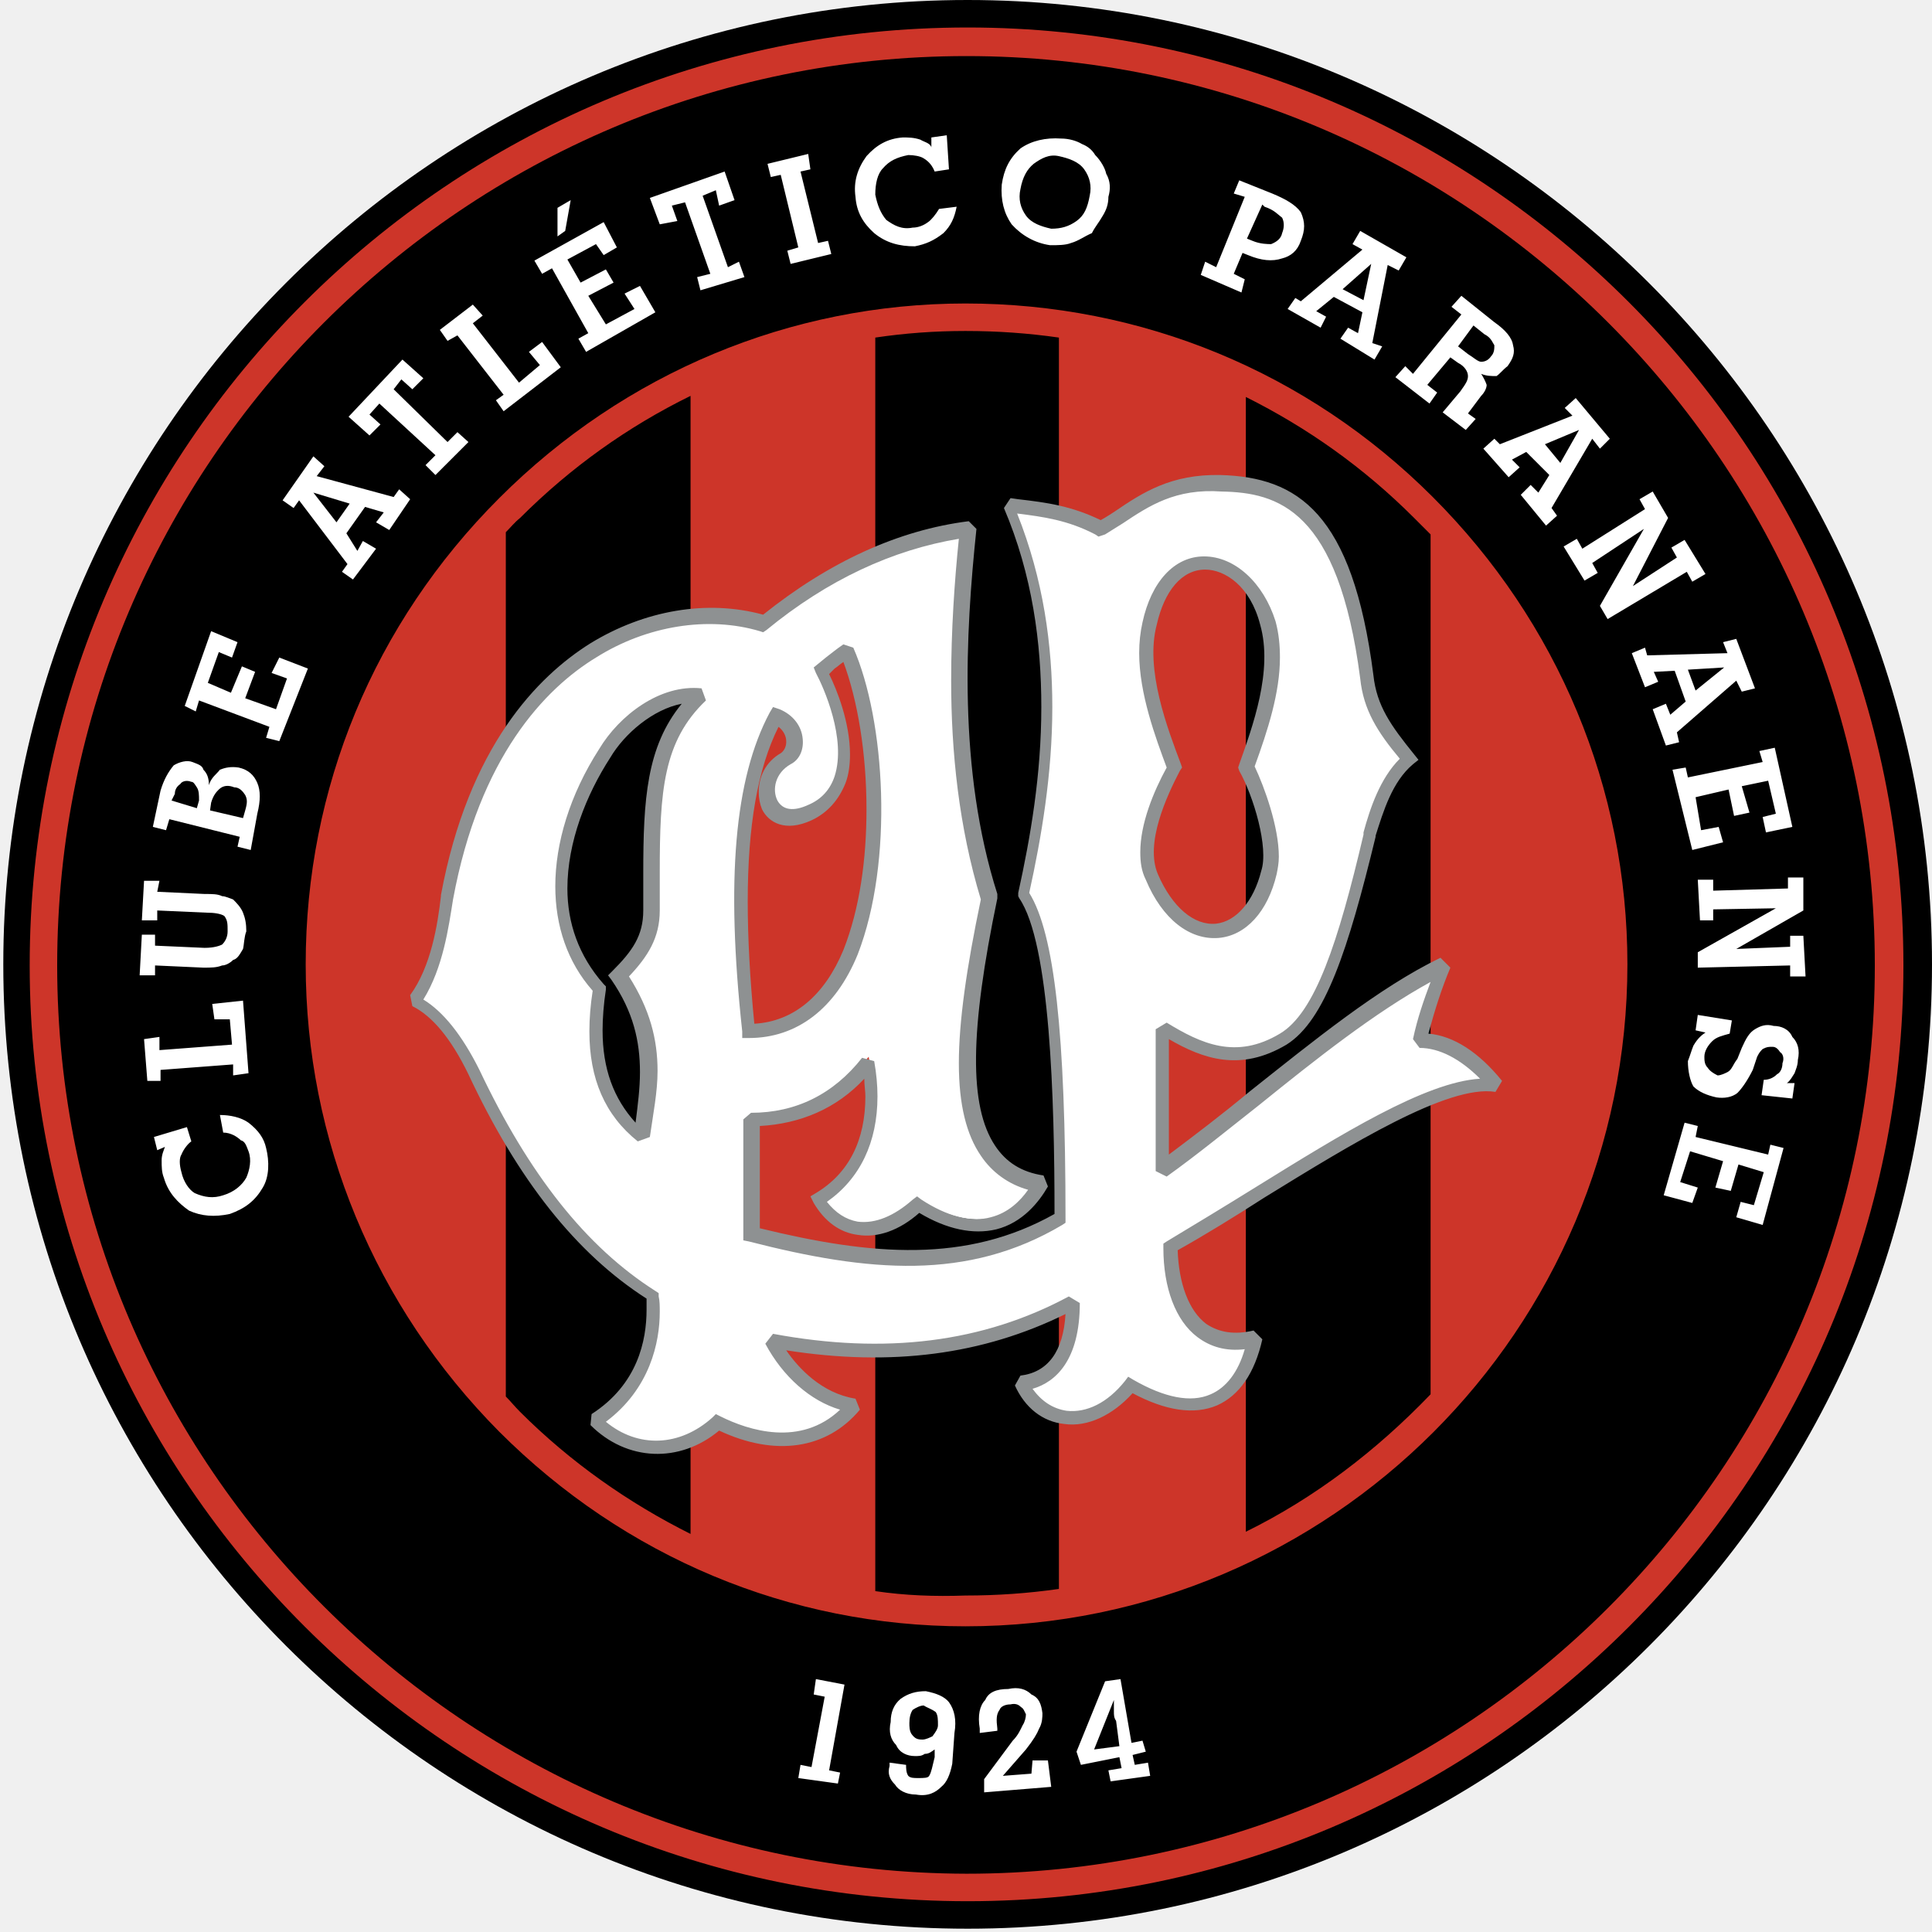
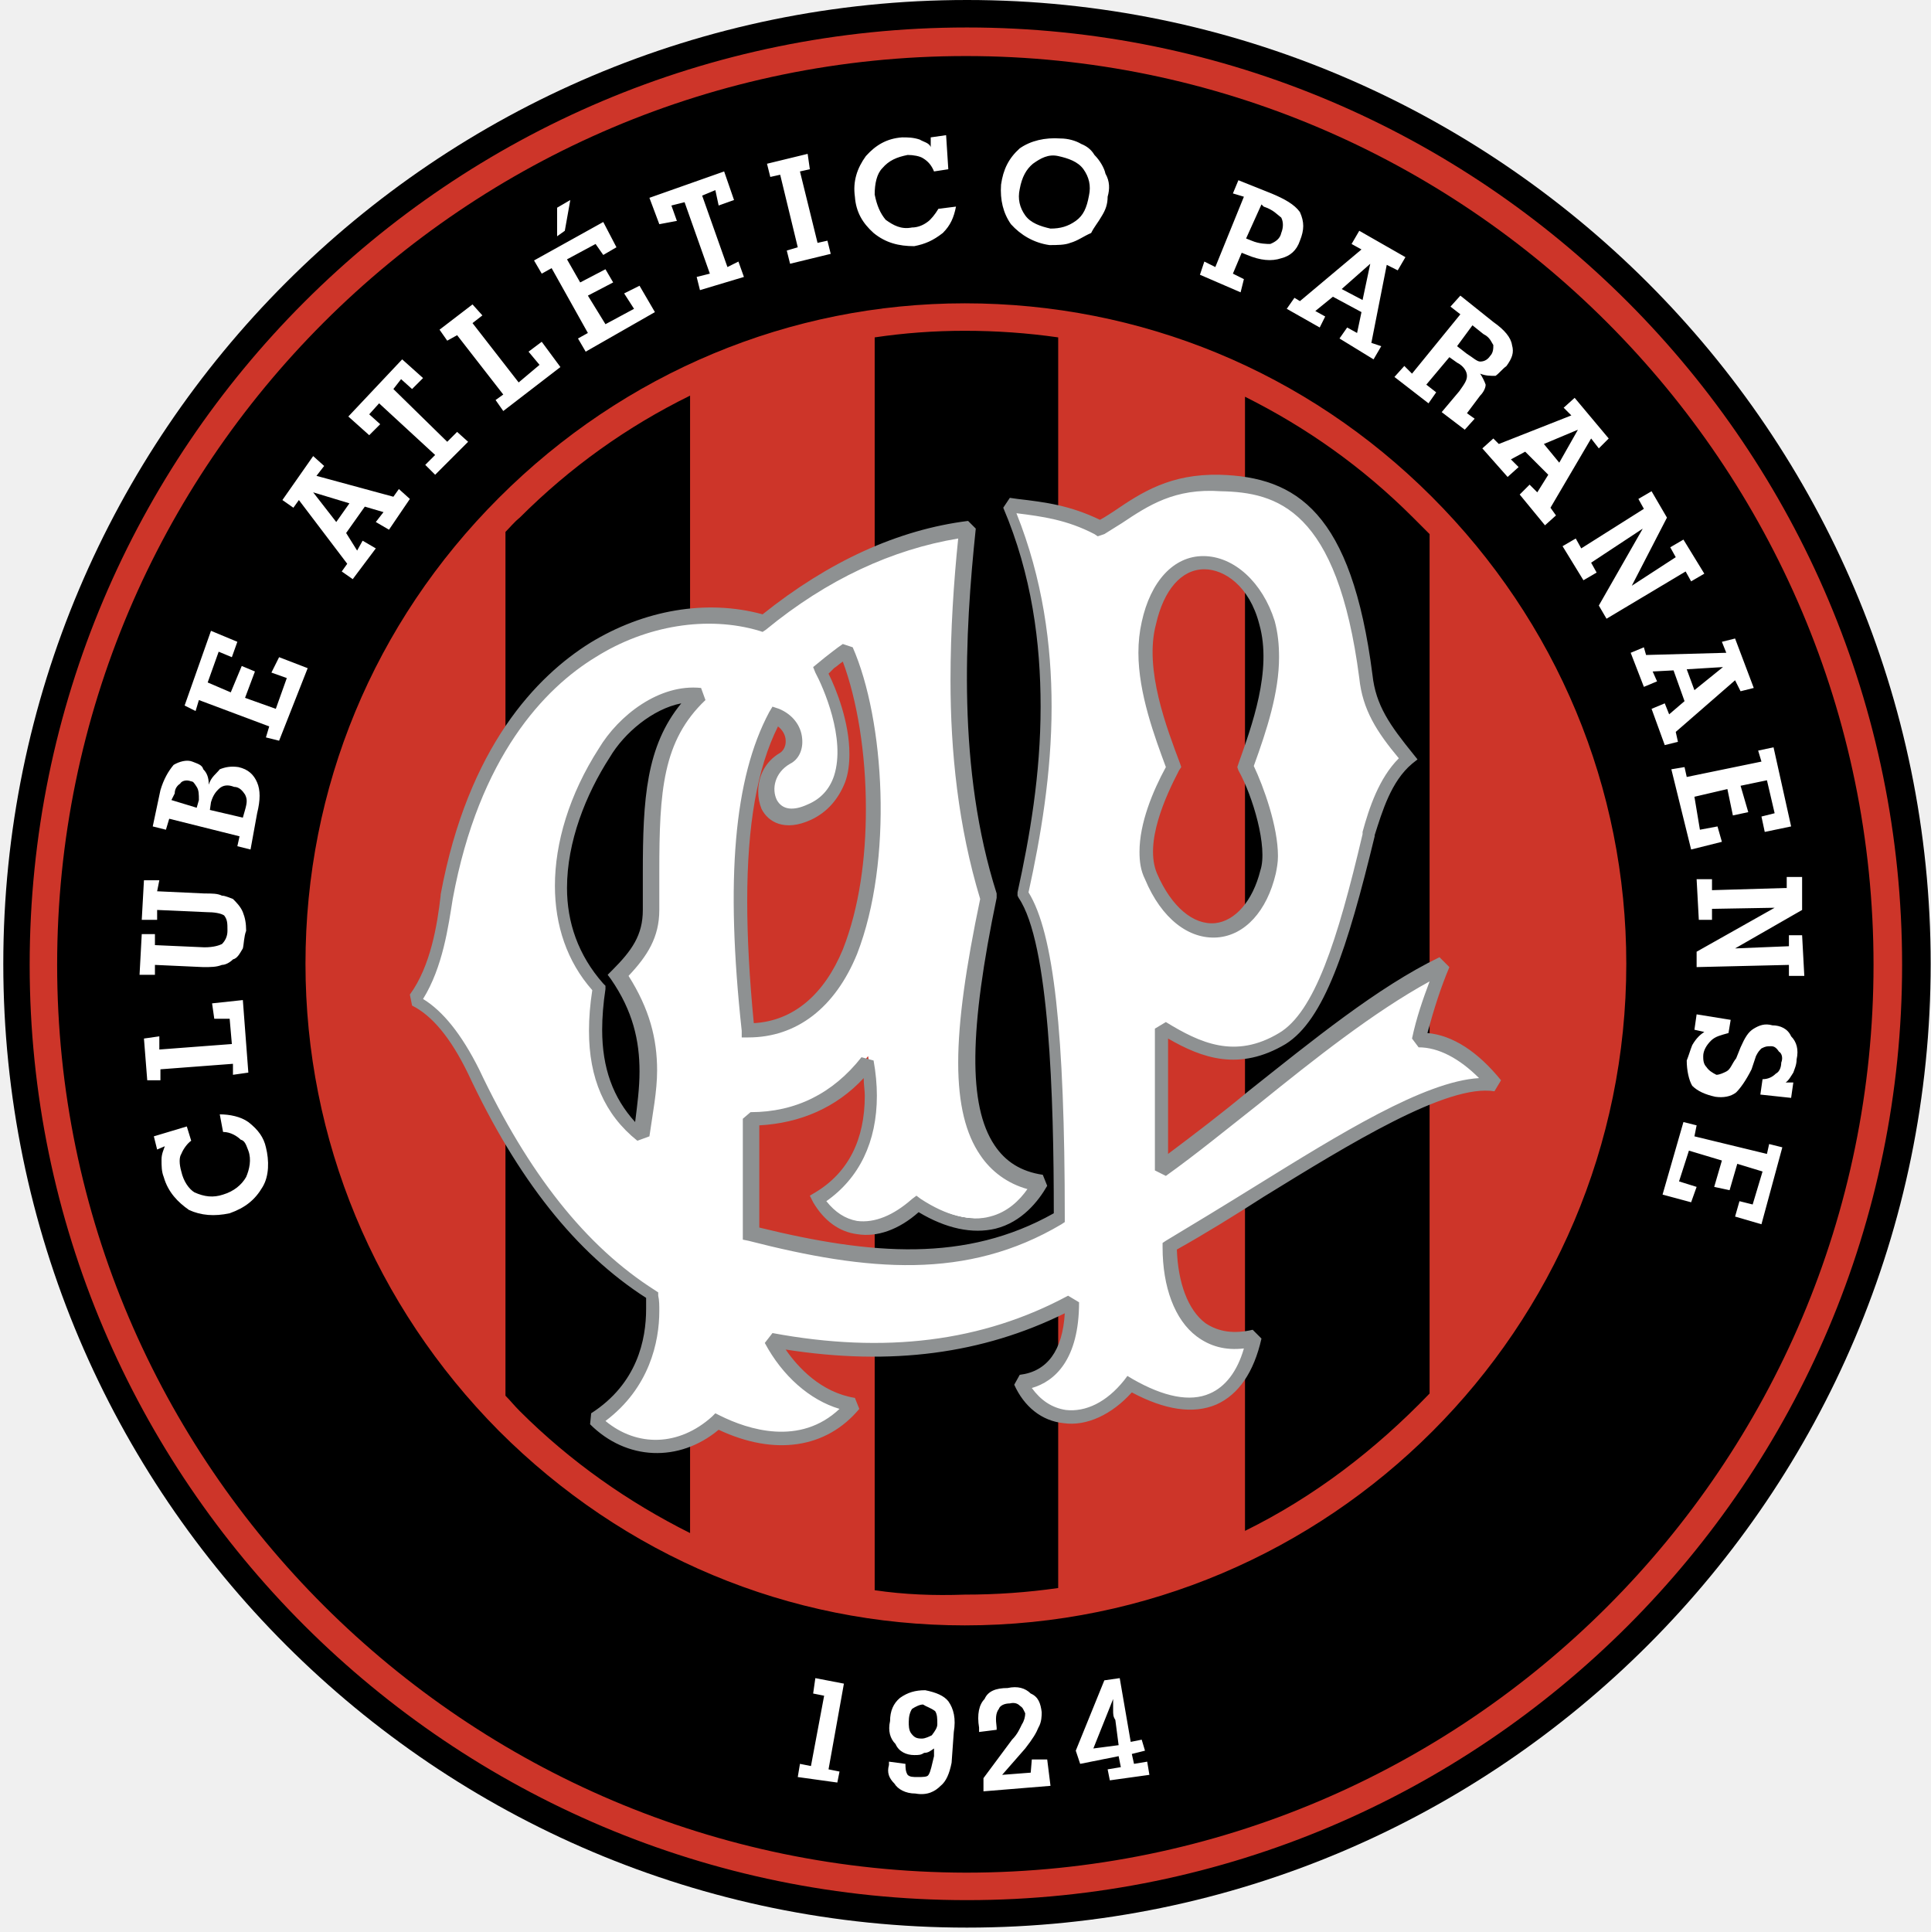
- <svg xmlns="http://www.w3.org/2000/svg" viewBox="-200.5 308.7 175.7 175.7">
-   <path d="M-200.5 484.5zm88-175.8c-48.4 0-87.7 39.4-87.7 87.7 0 48.4 39.4 87.7 87.7 87.7 48.4 0 87.7-39.4 87.7-87.7 0-48.3-39.4-87.7-87.7-87.7z" />
-   <path d="M-197.8 396.5c0 46.9 38.3 85.1 85.3 85.1 46.9 0 85.1-38.2 85.1-85.1 0-47.1-38.2-85.3-85.1-85.3-47.1 0-85.3 38.2-85.3 85.3zm2.5 0c0-45.6 37.1-82.7 82.7-82.7 45.5 0 82.6 37.1 82.6 82.7 0 45.5-37 82.6-82.6 82.6-45.5-.1-82.7-37.1-82.7-82.6z" fill="#CD3529" />
-   <path d="M-183.1 412.5c-.3.2-.7.7-.9 1.2-.2.3-.2.9 0 1.6.2.9.7 1.6 1.2 1.9.9.4 1.7.5 2.6.2 1-.3 1.7-.9 2.1-1.6.3-.7.5-1.6.2-2.4-.2-.5-.3-.9-.7-1-.3-.3-.9-.7-1.6-.7l-.3-1.6c.9 0 1.9.2 2.6.7.9.7 1.4 1.4 1.6 2.3.3 1.2.3 2.6-.3 3.6-.7 1.2-1.6 1.9-3 2.4-1.4.3-2.6.2-3.7-.3-1-.7-1.9-1.6-2.3-3-.2-.5-.2-1-.2-1.6 0-.5.2-.9.3-1.2l-.7.3-.3-1.2 3-.9.4 1.3zm5.2-6.2l-1.4.2v-1l-6.6.5v1h-1.2l-.3-3.8 1.4-.2v1.2l6.6-.5-.2-2.3h-1.4l-.2-1.4 2.8-.3.5 6.6zm-4-11.4c.9 0 1.4-.2 1.6-.3.3-.3.5-.7.5-1.2 0-.7 0-1-.3-1.4-.3-.2-.9-.3-1.6-.3l-4.5-.2v.9h-1.4l.2-3.6h1.4l-.2 1 4.3.2c.7 0 1.2 0 1.6.2.3 0 .7.2 1 .3.3.3.7.7.9 1.2.2.5.3 1 .3 1.7-.2.5-.2 1.2-.3 1.6-.3.5-.5.9-.9 1-.3.3-.7.5-1 .5-.5.2-1 .2-1.7.2l-4.4-.2v.9h-1.4l.2-3.7h1.2v1l4.5.2zm.5-12.5l3 .7.2-.7c.2-.7.2-1 0-1.4-.2-.3-.5-.7-1-.7-.5-.2-1-.2-1.4.2-.2.2-.5.5-.7 1.2l-.1.7zm-3.5-.9l2.3.7.2-.7c0-.5 0-.9-.2-1.2-.2-.3-.3-.5-.5-.5-.5-.2-.9 0-1 .2-.3.2-.5.5-.5.9l-.3.6zm7.2 4.5l-1.2-.3.2-.9-6.4-1.6-.3 1-1.2-.3.7-3.3c.3-1 .7-1.7 1.2-2.3.5-.3 1.2-.5 1.7-.3s.9.3 1 .7c.3.3.5.7.5 1.4.2-.7.7-1 1-1.4.5-.2 1-.3 1.7-.2.9.2 1.4.7 1.7 1.4.3.7.3 1.6 0 2.8l-.6 3.3zm2.6-9.9l-1.2-.3.3-1-6.4-2.4-.3 1-1-.5 2.4-6.8 2.4 1-.5 1.4-1.2-.5-1 2.8 2.1.9 1-2.4 1.2.5-.9 2.4 2.8 1 1-2.8-1.4-.5.7-1.4 2.6 1-2.6 6.6zm5.2-19.9l1.2-1.7-3.3-1 2.1 2.7zm1.9 2.6l.5-.9 1.2.7-2.1 2.8-1-.7.5-.7-4.4-5.8-.5.7-1-.7 2.8-4 1 .9-.7.9 7 1.9.5-.7 1 .9-1.9 2.8-1.2-.7.7-.9-1.7-.5-1.7 2.4 1 1.6zm8.2-9.9l.9-.9 1 .9-3 3-.9-.9.9-.9-5.1-4.7-.9 1 1 .9-1 1-1.9-1.7 4.9-5.2 1.9 1.7-1 1-1-.9-.7.9 4.9 4.8zm5.1-2.8l-.7-1 .7-.5-4.2-5.4-.9.5-.7-1 3-2.3.9 1-.9.7 4.2 5.4 1.9-1.6-1-1.2 1.2-.9 1.7 2.3-5.2 4zm7.5-5.4l-.7-1.2.9-.5-3.3-5.9-.9.5-.7-1.2 6.3-3.5 1.2 2.3-1.2.7-.7-1-2.6 1.4 1.2 2.1 2.3-1.2.7 1.2-2.3 1.2 1.6 2.6 2.6-1.4-.9-1.4 1.4-.7 1.4 2.4-6.3 3.6zm-2.6-10.5v-2.6l1.2-.7-.5 2.8-.7.5zm15.5 2.8l1-.5.5 1.4-4 1.2-.3-1.2 1.2-.3-2.3-6.5-1.2.3.5 1.4-1.6.3-.9-2.4 6.8-2.4.9 2.6-1.4.5-.3-1.4-1.2.5 2.3 6.5zm8.2-2.2l.9-.2.3 1.2-3.7.9-.3-1.2 1-.3-1.6-6.6-.9.2-.3-1.2 3.7-.9.2 1.4-.9.2 1.6 6.5zm10.6-6.5c-.2-.5-.5-.9-1-1.2-.3-.2-.9-.3-1.4-.3-1 .2-1.7.5-2.3 1.2-.5.5-.7 1.4-.7 2.4.2 1 .5 1.7 1 2.3.7.5 1.4.9 2.4.7.5 0 1-.2 1.4-.5.3-.2.7-.7 1-1.2l1.6-.2c-.2 1-.5 1.7-1.2 2.4-.9.7-1.6 1-2.6 1.2-1.4 0-2.6-.3-3.7-1.2-1-.9-1.6-1.9-1.7-3.3-.2-1.4.2-2.6 1-3.7.9-1 1.9-1.6 3.3-1.7.5 0 1 0 1.6.2.3.2.9.3 1 .7v-.9l1.4-.2.2 3.1-1.3.2zm6.1 1.2c.2-1.4.7-2.4 1.7-3.3 1-.7 2.3-1 3.7-.9.7 0 1.4.2 1.9.5.5.2.9.5 1.2 1 .5.5.9 1.2 1 1.7.4.7.4 1.4.2 2.1 0 .7-.2 1.2-.5 1.7-.4.7-.7 1-1 1.6-.7.3-1.2.7-1.9.9-.5.2-1.2.2-1.9.2-1.4-.2-2.6-.9-3.5-1.9-.7-1-1-2.2-.9-3.6zm1.7.4c-.2.9 0 1.7.5 2.4s1.4 1 2.3 1.2c.9 0 1.6-.2 2.3-.7.7-.5 1-1.2 1.2-2.3.2-.9 0-1.7-.5-2.4s-1.4-1-2.3-1.2c-.9-.2-1.6.2-2.3.7-.6.5-1 1.2-1.2 2.3zm22 1.4l-1.4 3.1.5.2c.7.3 1.4.3 1.7.3.5-.2.9-.5 1-1 .2-.5.2-1 0-1.4-.4-.3-.7-.7-1.6-1l-.2-.2zm-2.6 6.3l1 .5-.3 1.2-3.7-1.6.4-1.2 1 .5 2.6-6.4-1-.3.5-1.2 3 1.2c1.2.5 2.1 1 2.6 1.7.4.9.4 1.6 0 2.6-.3.9-.9 1.4-1.7 1.6-.9.3-1.9.2-3.1-.3l-.5-.2-.8 1.9zm9.9 1.4l1.9 1 .7-3.3-2.6 2.3zm-2.4 2l.9.5-.5 1-3-1.7.7-1 .5.3 5.6-4.7-.9-.5.7-1.2 4.2 2.4-.7 1.2-1-.5-1.4 7.1.9.3-.7 1.2-3.1-1.9.7-1 .9.5.4-1.9-2.6-1.4-1.6 1.3zm14.3 1.3l-1.4 1.9.9.7c.5.3.9.7 1.2.7.4 0 .7-.2.9-.5.3-.3.3-.7.3-1-.2-.3-.3-.7-.9-1l-1-.8zm-4.2 5.4l.9.7-.7 1-3.1-2.4.9-1 .7.7 4.4-5.4-.9-.7.9-1 3 2.4c1 .7 1.6 1.4 1.7 2.1.2.7 0 1.2-.5 1.9-.4.3-.7.7-1 .9-.5 0-.9 0-1.4-.2.2.3.4.7.5 1 0 .3-.2.7-.5 1l-1.2 1.6.7.5-.9 1-2.1-1.6 1.6-1.9c.5-.7.7-1 .7-1.4s-.3-.9-.9-1.2l-.7-.5-2.1 2.5zm10.7 5.4l1.4 1.7 1.7-3-3.1 1.3zm-3 1.4l.7.7-1 .9-2.3-2.6 1-.9.5.5 6.6-2.6-.7-.7 1-.9 3.1 3.7-.9.9-.7-.9-3.7 6.3.5.7-1 .9-2.3-2.8.9-.9.7.7 1-1.6-2.1-2.1-1.3.7zm7.3 9.4l.5.9-1.2.7-1.9-3.1 1.2-.7.5.9 5.7-3.6-.5-.9 1.2-.7 1.4 2.4-3.2 6.2 4-2.6-.5-.9 1.2-.7 1.9 3.1-1.2.7-.5-.9-7.2 4.3-.7-1.2 4-7-4.7 3.1zm8.7 9.7l.7 1.9 2.6-2.1-3.3.2zm-3.1.2l.4.9-1.2.5-1.2-3.1 1.2-.5.2.7 7.3-.2-.4-1 1.2-.3 1.7 4.5-1.2.3-.5-1-5.4 4.7.2.9-1.2.3-1.2-3.3 1.2-.5.4 1 1.4-1.2-1-2.8-1.9.1zm1.7 8.9l1.2-.2.2.9 6.8-1.4-.3-1 1.4-.3 1.6 7.2-2.4.5-.3-1.4 1.2-.3-.7-3-2.4.5.7 2.4-1.4.3-.5-2.4-3 .7.5 3 1.6-.3.4 1.4-2.8.7-1.8-7.3zm3.7 12.7v1h-1.2l-.2-3.7h1.4v1l6.8-.2v-1h1.4v3l-6.1 3.5 4.9-.2v-1h1.2l.2 3.7h-1.4v-1l-8.4.2v-1.4l7.1-4-5.7.1zm-.7 11.2l-.9-.2.2-1.4 3.1.5-.2 1.2c-.7.2-1.2.3-1.6.7-.4.4-.7.9-.7 1.4 0 .3 0 .7.3 1 .2.3.5.5.9.7.3 0 .7-.2.9-.3.4-.2.5-.7.9-1.2l.4-1c.4-.9.7-1.4 1.2-1.7.5-.3 1-.5 1.7-.3.7 0 1.4.3 1.7 1 .5.5.7 1.2.5 2.1 0 .5-.2.9-.3 1.2-.2.3-.4.7-.7.9h.7l-.2 1.4-2.8-.3.2-1.4c.5 0 .9-.2 1.2-.5.4-.2.5-.7.5-1 .2-.5 0-.9-.2-1-.2-.3-.4-.5-.7-.5-.4 0-.5 0-.9.2-.2.2-.3.3-.5.7l-.4 1.2c-.5 1-1 1.7-1.4 2.1-.5.4-1.2.5-1.9.4-.9-.2-1.6-.5-2.1-1-.3-.5-.5-1.4-.5-2.3.2-.5.3-.9.5-1.4.4-.7.8-1 1.1-1.2zm-1.9 8.2l1.2.3-.2 1 6.6 1.6.2-.9 1.2.3-1.9 7-2.4-.7.4-1.4 1.2.3.9-3-2.3-.7-.7 2.4-1.4-.3.7-2.4-3-.9-.9 2.8 1.6.5-.5 1.4-2.6-.7 1.9-6.6zm-80.6 59.6l.2-1.2 1 .2 1.2-6.4-1-.2.2-1.4 2.6.5-1.4 7.8 1 .2-.2 1-3.6-.5zm11.4-6.6c-.3 0-.7.2-1 .4-.2.3-.3.7-.3 1.2 0 .3 0 .7.2 1 .3.4.5.5 1 .5.3 0 .7-.2.9-.3.3-.4.5-.7.5-1 0-.5 0-.9-.2-1.2-.4-.3-.8-.4-1.1-.6zm-1.6 5.4c0 .3 0 .7.2 1 .2.2.5.2.9.2.5 0 .9 0 1-.2.2-.3.3-.9.5-1.7v-.7c-.3.2-.5.4-.9.4-.3.2-.5.2-.9.2-.7 0-1.4-.3-1.7-1-.5-.5-.7-1.2-.5-2.1 0-.9.3-1.6.9-2.1.7-.5 1.4-.7 2.3-.7 1 .2 1.7.5 2.1 1 .5.7.7 1.6.5 2.8l-.2 2.8c-.2 1-.5 1.7-1 2.1-.5.5-1.2.9-2.3.7-.9 0-1.6-.4-1.9-.9-.5-.5-.7-1-.5-1.7v-.3l1.5.2zm11.5-.4h1.4l.3 2.4-6.1.5v-1.2l2.6-3.5c.5-.5.7-1 .9-1.4.2-.3.3-.7.3-1-.2-.4-.2-.5-.5-.7-.2-.2-.5-.3-.9-.2-.5 0-.9.2-1 .5-.3.4-.3.9-.2 1.7v.2l-1.6.2v-.4c-.2-1.2 0-2.1.5-2.6.3-.7 1-1 2.1-1 .9-.2 1.6 0 2.1.5.7.3.9.9 1 1.7 0 .3 0 .9-.3 1.4-.2.5-.5 1-1.2 1.9l-2.1 2.4 2.6-.2.1-1.2zm5.6-1l2.3-.3-.3-2.3c-.2-.3-.2-.5-.2-.9v-1l-1.8 4.5zm1.5 2.9l-.2-1 1.2-.2-.2-1-3.5.7-.4-1.2 2.6-6.4 1.4-.2 1 5.8 1-.2.3 1-1.2.3.2.9 1.2-.2.2 1.2-3.6.5z" fill="#FFF" />
-   <path d="M-70.2 353.9c-11.4-11.4-26.5-17.6-42.5-17.6-15.9 0-31 6.3-42.4 17.7-11.4 11.4-17.6 26.4-17.6 42.4s6.3 31.1 17.6 42.5c11.4 11.4 26.4 17.7 42.4 17.7 33.2 0 60.2-27 60.2-60.2 0-16-6.3-31.1-17.7-42.5zm-84.3 81.8v-78.6c.4-.4.8-.9 1.3-1.3 4.6-4.6 9.8-8.3 15.5-11.1v103.5c-5.6-2.8-10.9-6.5-15.5-11.1-.5-.5-.9-1-1.3-1.4zm33.6 17.7v-114c2.7-.4 5.4-.6 8.2-.6 2.9 0 5.7.2 8.5.6v113.8c-2.8.4-5.6.6-8.5.6-2.8.1-5.5 0-8.2-.4zm33.7-5.4V344.8c5.6 2.8 10.7 6.4 15.3 11l1.5 1.5v78.2c-4.9 5.1-10.5 9.4-16.8 12.5z" fill="#CD3529" />
-   <path d="M-112.3 356.9c-6.8.9-13.1 4-18.7 8.5-9.6-2.8-24.8 2.8-28.8 24.9-.3 2.6-.9 6.6-3 9.4 2.4 1.2 4.2 4 5.4 6.4 4.9 10.4 10.5 16.7 16.2 20.4.3 3.8-.7 8.4-5.2 11.3 3.3 3.3 7.9 3.1 11.2.2 4.5 2.3 9.3 2.3 12.4-1.6-3.5-.5-6.1-3.3-7.5-5.9 9.6 1.7 18.8 1 27.4-3.5 0 3.3-.9 6.8-4.7 7.3 1.7 3.8 6.5 4.5 10 .2 5.6 3.3 9.9 2.1 11.3-4.2-5.4 1.4-7.7-3.5-7.7-8.4 9.9-5.6 23.6-15.7 29.6-14.6-2.1-2.6-4.5-4.2-7-4.2.5-2.3 1.2-4.5 2.3-6.8-8.2 4-17.1 12.4-25.6 18.6V402c3.1 1.9 6.6 3.7 11 1 3.1-1.9 5.2-7.7 7.8-18.5.7-2.3 1.6-5.2 3.7-7-2.1-2.6-3.5-4.5-3.8-7.5-1.9-14.8-7-17.4-13.3-17.6-5.4-.3-7.9 2.1-11 4-3-1.6-5.4-1.7-8.4-2.1 4.9 11.7 4 23.6 1.4 35.4 2.6 3.8 3.3 15.2 3.3 29.4-8.7 5.1-17.8 4-28.1 1.4V410c4.5 0 8-1.9 10.6-5.2.9 5.4-.3 9.9-4.5 12.5 2.1 3.5 5.7 3.5 9.1.5 5.7 3.6 9.4 1.2 11.1-1.9-8-1.4-7.8-11.3-4.7-25.9-3.2-10.1-3.1-21.4-1.8-33.1zm16.3 8.6c1.7-7.8 8.9-6.8 10.6 0 1.2 4.2-.5 9.3-1.9 13.1 1.2 2.3 2.8 7.1 2.1 9.6-1.6 6.6-7.7 7.3-10.6.3-1.2-3 .5-7.1 2.1-9.9-1.4-3.7-3.3-9-2.3-13.1zm-40.9 6.4c-4.7 4.5-4.3 10.3-4.3 19.5 0 2.4-1 4-3 5.9 3.5 5 3 9.6 2.1 14.6-4-3.3-4.7-8-3.8-13.4-5.2-5.7-4-14.3.5-21.4 1.5-2.6 5-5.5 8.5-5.2zm4.5 30.5c-1.2-11.7-1-22 2.4-28.6 2.1.9 2.1 3.1.9 3.8-3 1.7-1.9 6.8 2.3 4.9 5.1-2.4 2.8-9.4 1-12.9.7-.5 1.4-1.2 2.3-1.7 3 6.8 3.5 19.4.3 27.4-1.7 4.3-4.8 7.1-9.2 7.1z" fill="#FFF" />
-   <path d="M-99.1 355.2s-.9.6-1.3.8c-2.7-1.3-4.9-1.6-7.5-1.9l-.7-.1-.6.9c2.6 6.1 3.4 12.3 3.4 18.1 0 6.2-1 11.9-2.1 16.9v.3l.1.2c2.8 4.1 3.2 18.2 3.2 28.7-8 4.5-16.6 3.8-26.8 1.3v-9.3c3.7-.2 7-1.6 9.5-4.3 0 .6.1 1.1.1 1.6 0 4-1.5 7-4.5 8.8l-.5.3.3.6c1 1.7 2.4 2.7 4 2.9 1.8.3 3.8-.4 5.6-2 2.5 1.5 4.9 2 7 1.5 2.4-.6 3.9-2.5 4.7-3.9l-.4-1c-2-.3-3.4-1.2-4.4-2.7-2.4-3.6-2.3-10.5.2-22.5v-.4c-3.6-11.3-2.9-23.7-1.9-33.2l-.7-.7c-6.4.8-12.7 3.7-18.7 8.5-5.1-1.4-10.8-.4-15.7 2.6-4.8 3-11.1 9.4-13.6 22.9v.1c-.3 2.6-.9 6.4-2.8 9l.2 1c1.8.9 3.5 2.9 5.1 6.2 4.5 9.6 9.8 16.3 16.2 20.4v1c0 2.8-.8 6.8-5 9.5l-.1 1c3.3 3.3 8.1 3.5 11.7.5 5.1 2.4 9.8 1.7 12.8-1.9l-.4-1c-3.1-.5-5.2-2.8-6.3-4.4 9.6 1.5 17.9.4 25.4-3.3-.2 3.4-1.6 5.3-4.1 5.6l-.5.9c.9 2 2.5 3.3 4.5 3.5 2.1.3 4.4-.8 6.2-2.8 3 1.6 5.6 2 7.7 1.1 2-.9 3.4-2.9 4.1-6l-.8-.8c-1.7.4-3.1.2-4.3-.6-1.6-1.2-2.5-3.7-2.6-6.7 2.5-1.4 5.1-3 7.9-4.8 7.8-4.8 16.7-10.3 21-9.6l.6-1c-2.1-2.6-4.4-4.1-6.7-4.3.6-2.2 1.2-4.1 2-6l-.9-.9c-5.6 2.7-11.6 7.6-17.4 12.2-2.4 2-4.9 3.9-7.3 5.7v-10.5c3.1 1.8 6.5 3 10.7.5 3.5-2.2 5.6-8.6 8.1-18.9v-.1c.7-2.2 1.5-4.9 3.4-6.5l.5-.4-.4-.5c-2.1-2.6-3.4-4.4-3.7-7.2-1.9-14.8-6.9-18-13.9-18.2-4.5-.1-7.1 1.6-9.6 3.3zm-.9 2.1l1.6-1c2.4-1.6 4.8-3.2 9-2.9 5.1.1 10.6 1.6 12.6 17 .3 2.9 1.6 4.9 3.6 7.3-1.8 1.8-2.7 4.5-3.3 6.7v.2c-2.3 9.8-4.4 16.2-7.6 18.1-4 2.4-7.2.9-10.3-1l-1 .6v12.9l1 .5c2.8-2 5.6-4.3 8.4-6.5 5.2-4.2 10.5-8.4 15.6-11.2-.6 1.6-1.2 3.3-1.6 5.2l.6.8c1.8 0 3.7 1 5.5 2.8-5 .3-12.7 5.1-20.3 9.8-2.9 1.8-5.7 3.5-8.2 5l-.3.2v.4c0 3.6 1.1 6.6 3.1 8.1 1.2.9 2.6 1.3 4.3 1.1-.6 2.1-1.7 3.5-3.1 4.1-1.8.8-4.2.3-7-1.3l-.5-.3-.3.4c-1.6 2-3.5 2.9-5.3 2.7-1.3-.2-2.3-.9-3.1-2 2.1-.6 4.3-2.6 4.3-7.8l-1-.6c-7.8 4.2-16.7 5.3-26.9 3.4l-.7.9c1.6 3 4.1 5.2 6.8 6-3.6 3.4-8.3 1.9-10.9.6l-.4-.2-.3.3c-3 2.7-6.8 2.8-9.7.4 4-3 4.9-7.2 4.9-10 0-.5 0-1-.1-1.4v-.3l-.3-.2c-6.3-4-11.5-10.6-16-20.1-1.6-3.2-3.3-5.3-5.1-6.4 1.8-2.9 2.3-6.6 2.7-9.1 2.4-13 8.4-19.2 13-22 4.6-2.9 10.2-3.8 14.9-2.4l.3.1.3-.2c5.6-4.6 11.5-7.3 17.5-8.3-.4 3.9-.7 8.3-.7 12.9 0 6.5.7 13.3 2.7 19.9-1.3 6.2-2 11.1-2 14.9 0 3.8.7 6.5 2 8.4 1 1.5 2.5 2.6 4.3 3.1-.7 1-1.8 2.1-3.4 2.5-1.8.5-4-.1-6.3-1.6l-.4-.3-.4.3c-1.7 1.5-3.4 2.2-5 2-1.1-.2-2-.8-2.8-1.8 3-2.1 4.6-5.4 4.6-9.6 0-1-.1-2.1-.3-3.2l-1.1-.3c-2.6 3.3-6 5-10.1 5l-.7.6v11l.5.1c10.9 2.8 19.9 3.6 28.5-1.5l.3-.2v-.4c0-16.8-1-25.9-3.3-29.6 1.1-5 2.1-10.8 2.1-16.9 0-5.6-.8-11.6-3.2-17.6 2.4.3 4.6.6 7.1 1.9l.3.2.6-.2z" fill="#8E9192" />
-   <path d="M-91 359.3c-2.7 0-4.8 2.3-5.6 6-.2.9-.3 1.8-.3 2.8 0 3.7 1.5 7.7 2.5 10.4-1.2 2.2-2.4 5.1-2.4 7.7 0 .9.1 1.7.5 2.5 1.5 3.6 4 5.5 6.6 5.3 2.5-.2 4.5-2.4 5.3-5.8.1-.5.2-1 .2-1.6 0-2.7-1.3-6.3-2.2-8.2 1.2-3.3 2.3-6.7 2.3-9.9 0-1.1-.1-2.2-.4-3.3-1.1-3.5-3.7-5.9-6.5-5.9zm-4.2 28.9c-1.2-2.8.8-7.1 2-9.4l.2-.3-.1-.3c-1.2-3.2-3.3-8.6-2.2-12.7.7-3.1 2.3-5 4.4-5 1.8 0 4.1 1.5 5 5 1.2 4.2-.7 9.3-1.9 12.7l-.1.3.1.3c1.3 2.3 2.7 7 2 9.1-.7 2.8-2.3 4.6-4.1 4.8-2 .2-4-1.5-5.3-4.5zm-1.4-22.9zm-49.4 11.5c-2.7 4.2-4 8.6-4 12.5 0 3.6 1.1 6.9 3.4 9.5-.2 1.3-.3 2.5-.3 3.7 0 4.3 1.4 7.6 4.4 10l1.1-.4c.3-2.1.7-4.1.7-6 0-2.9-.7-5.6-2.6-8.6 1.7-1.8 2.8-3.5 2.8-6V388c0-7.3.3-11.9 4.2-15.6l-.4-1.1c-3.8-.4-7.5 2.5-9.3 5.5zm.3 25.6c0-1.1.1-2.4.3-3.7v-.3l-.2-.2c-2.3-2.6-3.3-5.6-3.3-8.7 0-4.2 1.7-8.5 3.9-11.9 1.3-2.2 3.9-4.4 6.5-4.9-3.2 3.9-3.5 8.7-3.5 15.4v3.4c0 2.3-1 3.7-2.8 5.5l-.4.4.3.4c2 2.9 2.6 5.6 2.6 8.4 0 1.5-.2 3-.4 4.6-2-2.2-3-4.9-3-8.4zm20.3-33.9l-1.1.9.2.5c.7 1.3 2.8 6 1.7 9.4-.4 1.2-1.2 2.1-2.4 2.6-1.3.6-2.3.5-2.8-.4-.5-1-.2-2.5 1.2-3.3.8-.4 1.2-1.3 1.1-2.3-.1-1.2-.9-2.2-2.1-2.7l-.6-.2-.3.5c-3.2 6-4 15.2-2.5 29v.6h.6c4.4 0 7.9-2.7 9.9-7.6 3.3-8.5 2.5-21.3-.4-27.9l-.9-.3c-.6.4-1.2.9-1.6 1.2zm.8 1c.3-.2.5-.4.8-.6 1.3 3.5 2.1 8.3 2.1 13.4 0 4.5-.6 9-2.1 12.8-1.7 4.1-4.5 6.5-8.1 6.7-.4-4.1-.6-7.8-.6-11.1 0-6.9.9-12.1 2.8-15.9.4.3.7.8.7 1.3v.1c0 .4-.2.8-.5 1-1.4.8-2 2.2-2 3.5 0 .6.1 1.1.3 1.6.6 1.2 2.1 2.1 4.5 1 1.5-.7 2.5-1.9 3.1-3.4.3-.8.4-1.7.4-2.6 0-2.9-1.2-5.9-1.9-7.3l.5-.5z" fill="#8E9192" />
+ <svg xmlns="http://www.w3.org/2000/svg" viewBox="-417.5 618 175.7 175.8">
+   <path d="M-417.5 793.8zm88-175.8c-48.4 0-87.7 39.4-87.7 87.7 0 48.4 39.4 87.7 87.7 87.7 48.4 0 87.7-39.4 87.7-87.7s-39.4-87.7-87.7-87.7z" />
+   <path fill="#CD3529" d="M-414.8 705.8c0 46.9 38.3 85.1 85.3 85.1 46.9 0 85.1-38.2 85.1-85.1 0-47.1-38.2-85.3-85.1-85.3-47.1 0-85.3 38.2-85.3 85.3zm2.5 0c0-45.6 37.1-82.7 82.7-82.7 45.5 0 82.6 37.1 82.6 82.7 0 45.5-37 82.6-82.6 82.6-45.5-.1-82.7-37.1-82.7-82.6z" />
+   <path fill="#FFF" d="M-400.1 721.8c-.3.2-.7.7-.9 1.2-.2.3-.2.9 0 1.6.2.9.7 1.6 1.2 1.9.9.4 1.7.5 2.6.2 1-.3 1.7-.9 2.1-1.6.3-.7.5-1.6.2-2.4-.2-.5-.3-.9-.7-1-.3-.3-.9-.7-1.6-.7l-.3-1.6c.9 0 1.9.2 2.6.7.9.7 1.4 1.4 1.6 2.3.3 1.2.3 2.6-.3 3.6-.7 1.2-1.6 1.9-3 2.4-1.4.3-2.6.2-3.7-.3-1-.7-1.9-1.6-2.3-3-.2-.5-.2-1-.2-1.6 0-.5.2-.9.3-1.2l-.7.3-.3-1.2 3-.9.4 1.3zm5.2-6.2l-1.4.2v-1l-6.6.5v1h-1.2l-.3-3.8 1.4-.2v1.2l6.6-.5-.2-2.3h-1.4l-.2-1.4 2.8-.3.5 6.6zm-4-11.4c.9 0 1.4-.2 1.6-.3.3-.3.5-.7.5-1.2 0-.7 0-1-.3-1.4-.3-.2-.9-.3-1.6-.3l-4.5-.2v.9h-1.4l.2-3.6h1.4l-.2 1 4.3.2c.7 0 1.2 0 1.6.2.3 0 .7.2 1 .3.3.3.7.7.9 1.2s.3 1 .3 1.7c-.2.5-.2 1.2-.3 1.6-.3.5-.5.9-.9 1-.3.3-.7.5-1 .5-.5.2-1 .2-1.7.2l-4.4-.2v.9h-1.4l.2-3.7h1.2v1l4.5.2zm.5-12.5l3 .7.2-.7c.2-.7.2-1 0-1.4-.2-.3-.5-.7-1-.7-.5-.2-1-.2-1.4.2-.2.2-.5.5-.7 1.2l-.1.7zm-3.5-.9l2.3.7.2-.7c0-.5 0-.9-.2-1.2-.2-.3-.3-.5-.5-.5-.5-.2-.9 0-1 .2-.3.2-.5.5-.5.9l-.3.6zm7.2 4.5l-1.2-.3.2-.9-6.4-1.6-.3 1-1.2-.3.7-3.3c.3-1 .7-1.7 1.2-2.3.5-.3 1.2-.5 1.7-.3s.9.3 1 .7c.3.3.5.7.5 1.4.2-.7.7-1 1-1.4.5-.2 1-.3 1.7-.2.9.2 1.4.7 1.7 1.4.3.7.3 1.6 0 2.8l-.6 3.3zm2.6-9.9l-1.2-.3.3-1-6.4-2.4-.3 1-1-.5 2.4-6.8 2.4 1-.5 1.4-1.2-.5-1 2.8 2.1.9 1-2.4 1.2.5-.9 2.4 2.8 1 1-2.8-1.4-.5.7-1.4 2.6 1-2.6 6.6zm5.2-19.9l1.2-1.7-3.3-1 2.1 2.7zm1.9 2.6l.5-.9 1.2.7-2.1 2.8-1-.7.5-.7-4.4-5.8-.5.7-1-.7 2.8-4 1 .9-.7.9 7 1.9.5-.7 1 .9-1.9 2.8-1.2-.7.7-.9-1.7-.5-1.7 2.4 1 1.6zm8.2-9.9l.9-.9 1 .9-3 3-.9-.9.9-.9-5.1-4.7-.9 1 1 .9-1 1-1.9-1.7 4.9-5.2 1.9 1.7-1 1-1-.9-.7.9 4.9 4.8zm5.1-2.8l-.7-1 .7-.5-4.2-5.4-.9.5-.7-1 3-2.3.9 1-.9.7 4.2 5.4 1.9-1.6-1-1.2 1.2-.9 1.7 2.3-5.2 4zm7.5-5.4l-.7-1.2.9-.5-3.3-5.9-.9.5-.7-1.2 6.3-3.5 1.2 2.3-1.2.7-.7-1-2.6 1.4 1.2 2.1 2.3-1.2.7 1.2-2.3 1.2 1.6 2.6 2.6-1.4-.9-1.4 1.4-.7 1.4 2.4-6.3 3.6zm-2.6-10.5v-2.6l1.2-.7-.5 2.8-.7.5zm15.5 2.8l1-.5.5 1.4-4 1.2-.3-1.2 1.2-.3-2.3-6.5-1.2.3.5 1.4-1.6.3-.9-2.4 6.8-2.4.9 2.6-1.4.5-.3-1.4-1.2.5 2.3 6.5zm8.2-2.2l.9-.2.3 1.2-3.7.9-.3-1.2 1-.3-1.6-6.6-.9.2-.3-1.2 3.7-.9.2 1.4-.9.2 1.6 6.5zm10.6-6.5c-.2-.5-.5-.9-1-1.2-.3-.2-.9-.3-1.4-.3-1 .2-1.7.5-2.3 1.2-.5.5-.7 1.4-.7 2.4.2 1 .5 1.7 1 2.3.7.5 1.4.9 2.4.7.5 0 1-.2 1.4-.5.3-.2.7-.7 1-1.2l1.6-.2c-.2 1-.5 1.7-1.2 2.4-.9.7-1.6 1-2.6 1.2-1.4 0-2.6-.3-3.7-1.2-1-.9-1.6-1.9-1.7-3.3-.2-1.4.2-2.6 1-3.7.9-1 1.9-1.6 3.3-1.7.5 0 1 0 1.6.2.3.2.9.3 1 .7v-.9l1.4-.2.2 3.1-1.3.2zm6.1 1.2c.2-1.4.7-2.4 1.7-3.3 1-.7 2.3-1 3.7-.9.7 0 1.4.2 1.9.5.5.2.9.5 1.2 1 .5.5.9 1.2 1 1.7.4.7.4 1.4.2 2.1 0 .7-.2 1.2-.5 1.7-.4.7-.7 1-1 1.6-.7.3-1.2.7-1.9.9-.5.2-1.2.2-1.9.2-1.4-.2-2.6-.9-3.5-1.9-.7-1-1-2.2-.9-3.6zm1.7.4c-.2.9 0 1.7.5 2.4s1.4 1 2.3 1.2c.9 0 1.6-.2 2.3-.7.7-.5 1-1.2 1.2-2.3.2-.9 0-1.7-.5-2.4s-1.4-1-2.3-1.2c-.9-.2-1.6.2-2.3.7-.6.5-1 1.2-1.2 2.3zm22 1.4l-1.4 3.1.5.2c.7.3 1.4.3 1.7.3.5-.2.9-.5 1-1 .2-.5.2-1 0-1.4-.4-.3-.7-.7-1.6-1l-.2-.2zm-2.6 6.3l1 .5-.3 1.2-3.7-1.6.4-1.2 1 .5 2.6-6.4-1-.3.5-1.2 3 1.2c1.2.5 2.1 1 2.6 1.7.4.9.4 1.6 0 2.6-.3.9-.9 1.4-1.7 1.6-.9.3-1.9.2-3.1-.3l-.5-.2-.8 1.9zm9.9 1.4l1.9 1 .7-3.3-2.6 2.3zm-2.4 2l.9.5-.5 1-3-1.7.7-1 .5.3 5.6-4.7-.9-.5.7-1.2 4.2 2.4-.7 1.2-1-.5-1.4 7.1.9.3-.7 1.2-3.1-1.9.7-1 .9.5.4-1.9-2.6-1.4-1.6 1.3zm14.3 1.3l-1.4 1.9.9.7c.5.3.9.7 1.2.7.4 0 .7-.2.9-.5.3-.3.3-.7.3-1-.2-.3-.3-.7-.9-1l-1-.8zm-4.2 5.4l.9.7-.7 1-3.1-2.4.9-1 .7.7 4.4-5.4-.9-.7.9-1 3 2.4c1 .7 1.6 1.4 1.7 2.1.2.7 0 1.2-.5 1.9-.4.3-.7.7-1 .9-.5 0-.9 0-1.4-.2.2.3.4.7.5 1 0 .3-.2.7-.5 1l-1.2 1.6.7.5-.9 1-2.1-1.6 1.6-1.9c.5-.7.7-1 .7-1.4s-.3-.9-.9-1.2l-.7-.5-2.1 2.5zm10.7 5.4l1.4 1.7 1.7-3-3.1 1.3zm-3 1.4l.7.7-1 .9-2.3-2.6 1-.9.5.5 6.6-2.6-.7-.7 1-.9 3.1 3.7-.9.9-.7-.9-3.7 6.3.5.7-1 .9-2.3-2.8.9-.9.7.7 1-1.6-2.1-2.1-1.3.7zm7.3 9.4l.5.9-1.2.7-1.9-3.1 1.2-.7.5.9 5.7-3.6-.5-.9 1.2-.7 1.4 2.4-3.2 6.2 4-2.6-.5-.9 1.2-.7 1.9 3.1-1.2.7-.5-.9-7.2 4.3-.7-1.2 4-7-4.7 3.1zm8.7 9.7l.7 1.9 2.6-2.1-3.3.2zm-3.1.2l.4.9-1.2.5-1.2-3.1 1.2-.5.2.7 7.3-.2-.4-1 1.2-.3 1.7 4.5-1.2.3-.5-1-5.4 4.7.2.9-1.2.3-1.2-3.3 1.2-.5.4 1 1.4-1.2-1-2.8-1.9.1zm1.7 8.9l1.2-.2.2.9 6.8-1.4-.3-1 1.4-.3 1.6 7.2-2.4.5-.3-1.4 1.2-.3-.7-3-2.4.5.7 2.4-1.4.3-.5-2.4-3 .7.5 3 1.6-.3.4 1.4-2.8.7-1.8-7.3zm3.7 12.7v1h-1.2l-.2-3.7h1.4v1l6.8-.2v-1h1.4v3l-6.1 3.5 4.9-.2v-1h1.2l.2 3.7h-1.4v-1l-8.4.2v-1.4l7.1-4-5.7.1zm-.7 11.2l-.9-.2.2-1.4 3.1.5-.2 1.2c-.7.2-1.2.3-1.6.7-.4.4-.7.9-.7 1.4 0 .3 0 .7.3 1 .2.3.5.5.9.7.3 0 .7-.2.9-.3.4-.2.5-.7.9-1.2l.4-1c.4-.9.7-1.4 1.2-1.7.5-.3 1-.5 1.7-.3.7 0 1.4.3 1.7 1 .5.5.7 1.2.5 2.1 0 .5-.2.9-.3 1.2-.2.3-.4.7-.7.9h.7l-.2 1.4-2.8-.3.2-1.4c.5 0 .9-.2 1.2-.5.4-.2.5-.7.5-1 .2-.5 0-.9-.2-1-.2-.3-.4-.5-.7-.5-.4 0-.5 0-.9.2-.2.2-.3.3-.5.7l-.4 1.2c-.5 1-1 1.7-1.4 2.1-.5.4-1.2.5-1.9.4-.9-.2-1.6-.5-2.1-1-.3-.5-.5-1.4-.5-2.3.2-.5.3-.9.5-1.4.4-.7.8-1 1.1-1.2zm-1.9 8.2l1.2.3-.2 1 6.6 1.6.2-.9 1.2.3-1.9 7-2.4-.7.4-1.4 1.2.3.9-3-2.3-.7-.7 2.4-1.4-.3.7-2.4-3-.9-.9 2.8 1.6.5-.5 1.4-2.6-.7 1.9-6.6zm-80.6 59.6l.2-1.2 1 .2 1.2-6.4-1-.2.2-1.4 2.6.5-1.4 7.8 1 .2-.2 1-3.6-.5zm11.4-6.6c-.3 0-.7.2-1 .4-.2.3-.3.7-.3 1.2 0 .3 0 .7.2 1 .3.4.5.5 1 .5.3 0 .7-.2.9-.3.3-.4.5-.7.5-1 0-.5 0-.9-.2-1.2-.4-.3-.8-.4-1.1-.6zm-1.6 5.4c0 .3 0 .7.2 1 .2.2.5.2.9.2.5 0 .9 0 1-.2.2-.3.3-.9.5-1.7v-.7c-.3.2-.5.4-.9.4-.3.2-.5.2-.9.2-.7 0-1.4-.3-1.7-1-.5-.5-.7-1.2-.5-2.1 0-.9.3-1.6.9-2.1.7-.5 1.4-.7 2.3-.7 1 .2 1.7.5 2.1 1 .5.7.7 1.6.5 2.8l-.2 2.8c-.2 1-.5 1.7-1 2.1-.5.5-1.2.9-2.3.7-.9 0-1.6-.4-1.9-.9-.5-.5-.7-1-.5-1.7v-.3l1.5.2zm11.5-.4h1.4l.3 2.4-6.1.5v-1.2l2.6-3.5c.5-.5.7-1 .9-1.4.2-.3.3-.7.3-1-.2-.4-.2-.5-.5-.7-.2-.2-.5-.3-.9-.2-.5 0-.9.2-1 .5-.3.4-.3.9-.2 1.7v.2l-1.6.2v-.4c-.2-1.2 0-2.1.5-2.6.3-.7 1-1 2.1-1 .9-.2 1.6 0 2.1.5.7.3.9.9 1 1.7 0 .3 0 .9-.3 1.4-.2.5-.5 1-1.2 1.9l-2.1 2.4 2.6-.2.1-1.2zm5.6-1l2.3-.3-.3-2.3c-.2-.3-.2-.5-.2-.9v-1l-1.8 4.5zm1.5 2.9l-.2-1 1.2-.2-.2-1-3.5.7-.4-1.2 2.6-6.4 1.4-.2 1 5.8 1-.2.3 1-1.2.3.2.9 1.2-.2.2 1.2-3.6.5z" />
+   <path fill="#CD3529" d="M-287.2 663.2c-11.4-11.4-26.5-17.6-42.5-17.6-15.9 0-31 6.3-42.4 17.7-11.4 11.4-17.6 26.4-17.6 42.4s6.3 31.1 17.6 42.5c11.4 11.4 26.4 17.7 42.4 17.7 33.2 0 60.2-27 60.2-60.2 0-16-6.3-31.1-17.7-42.5zm-84.3 81.8v-78.6c.4-.4.8-.9 1.3-1.3 4.6-4.6 9.8-8.3 15.5-11.1v103.5c-5.6-2.8-10.9-6.5-15.5-11.1-.5-.5-.9-1-1.3-1.4zm33.6 17.7v-114c2.7-.4 5.4-.6 8.2-.6 2.9 0 5.7.2 8.5.6v113.8c-2.8.4-5.6.6-8.5.6-2.8.1-5.5 0-8.2-.4zm33.7-5.4V654.1c5.6 2.8 10.7 6.4 15.3 11l1.5 1.5v78.2c-4.9 5.1-10.5 9.4-16.8 12.5z" />
+   <path fill="#FFF" d="M-329.3 666.2c-6.8.9-13.1 4-18.7 8.5-9.6-2.8-24.8 2.8-28.8 24.9-.3 2.6-.9 6.6-3 9.4 2.4 1.2 4.2 4 5.4 6.4 4.9 10.4 10.5 16.7 16.2 20.4.3 3.8-.7 8.4-5.2 11.3 3.3 3.3 7.9 3.1 11.2.2 4.5 2.3 9.3 2.3 12.4-1.6-3.5-.5-6.1-3.3-7.5-5.9 9.6 1.7 18.8 1 27.4-3.5 0 3.3-.9 6.8-4.7 7.3 1.7 3.8 6.5 4.5 10 .2 5.6 3.3 9.9 2.1 11.3-4.2-5.4 1.4-7.7-3.5-7.7-8.4 9.9-5.6 23.6-15.7 29.6-14.6-2.1-2.6-4.5-4.2-7-4.2.5-2.3 1.2-4.5 2.3-6.8-8.2 4-17.1 12.4-25.6 18.6v-12.9c3.1 1.9 6.6 3.7 11 1 3.1-1.9 5.2-7.7 7.8-18.5.7-2.3 1.6-5.2 3.7-7-2.1-2.6-3.5-4.5-3.8-7.5-1.9-14.8-7-17.4-13.3-17.6-5.4-.3-7.9 2.1-11 4-3-1.6-5.4-1.7-8.4-2.1 4.9 11.7 4 23.6 1.4 35.4 2.6 3.8 3.3 15.2 3.3 29.4-8.7 5.1-17.8 4-28.1 1.4v-10.5c4.5 0 8-1.9 10.6-5.2.9 5.4-.3 9.9-4.5 12.5 2.1 3.5 5.7 3.5 9.1.5 5.7 3.6 9.4 1.2 11.1-1.9-8-1.4-7.8-11.3-4.7-25.9-3.2-10.1-3.1-21.4-1.8-33.1zm16.3 8.6c1.7-7.8 8.9-6.8 10.6 0 1.2 4.2-.5 9.3-1.9 13.1 1.2 2.3 2.8 7.1 2.1 9.6-1.6 6.6-7.7 7.3-10.6.3-1.2-3 .5-7.1 2.1-9.9-1.4-3.7-3.3-9-2.3-13.1zm-40.9 6.4c-4.7 4.5-4.3 10.3-4.3 19.5 0 2.4-1 4-3 5.9 3.5 5 3 9.6 2.1 14.6-4-3.3-4.7-8-3.8-13.4-5.2-5.7-4-14.3.5-21.4 1.5-2.6 5-5.5 8.5-5.2zm4.5 30.5c-1.2-11.7-1-22 2.4-28.6 2.1.9 2.1 3.1.9 3.8-3 1.7-1.9 6.8 2.3 4.9 5.1-2.4 2.8-9.4 1-12.9.7-.5 1.4-1.2 2.3-1.7 3 6.8 3.5 19.4.3 27.4-1.7 4.3-4.8 7.1-9.2 7.1z" />
+   <path fill="#8E9192" d="M-316.1 664.5s-.9.6-1.3.8c-2.7-1.3-4.9-1.6-7.5-1.9l-.7-.1-.6.9c2.6 6.1 3.4 12.3 3.4 18.1 0 6.2-1 11.9-2.1 16.9v.3l.1.2c2.8 4.1 3.2 18.2 3.2 28.7-8 4.5-16.6 3.8-26.8 1.3v-9.3c3.7-.2 7-1.6 9.5-4.3 0 .6.1 1.1.1 1.6 0 4-1.5 7-4.5 8.8l-.5.3.3.6c1 1.7 2.4 2.7 4 2.9 1.8.3 3.8-.4 5.6-2 2.5 1.5 4.9 2 7 1.5 2.4-.6 3.9-2.5 4.7-3.9l-.4-1c-2-.3-3.4-1.2-4.4-2.7-2.4-3.6-2.3-10.5.2-22.5v-.4c-3.6-11.3-2.9-23.7-1.9-33.2l-.7-.7c-6.4.8-12.7 3.7-18.7 8.5-5.1-1.4-10.8-.4-15.7 2.6-4.8 3-11.1 9.4-13.6 22.9v.1c-.3 2.6-.9 6.4-2.8 9l.2 1c1.8.9 3.5 2.9 5.1 6.2 4.5 9.6 9.8 16.3 16.2 20.4v1c0 2.8-.8 6.8-5 9.5l-.1 1c3.3 3.3 8.1 3.5 11.7.5 5.1 2.4 9.8 1.7 12.8-1.9l-.4-1c-3.1-.5-5.2-2.8-6.3-4.4 9.6 1.5 17.9.4 25.4-3.3-.2 3.4-1.6 5.3-4.1 5.6l-.5.9c.9 2 2.5 3.3 4.5 3.5 2.1.3 4.4-.8 6.2-2.8 3 1.6 5.6 2 7.7 1.1 2-.9 3.4-2.9 4.1-6l-.8-.8c-1.7.4-3.1.2-4.3-.6-1.6-1.2-2.5-3.7-2.6-6.7 2.5-1.4 5.1-3 7.9-4.8 7.8-4.8 16.7-10.3 21-9.6l.6-1c-2.1-2.6-4.4-4.1-6.7-4.3.6-2.2 1.2-4.1 2-6l-.9-.9c-5.6 2.7-11.6 7.6-17.4 12.2-2.4 2-4.9 3.9-7.3 5.7v-10.5c3.1 1.8 6.5 3 10.7.5 3.5-2.2 5.6-8.6 8.1-18.9v-.1c.7-2.2 1.5-4.9 3.4-6.5l.5-.4-.4-.5c-2.1-2.6-3.4-4.4-3.7-7.2-1.9-14.8-6.9-18-13.9-18.2-4.5-.1-7.1 1.6-9.6 3.3zm-.9 2.1l1.6-1c2.4-1.6 4.8-3.2 9-2.9 5.1.1 10.6 1.6 12.6 17 .3 2.9 1.6 4.9 3.6 7.3-1.8 1.8-2.7 4.5-3.3 6.7v.2c-2.3 9.8-4.4 16.2-7.6 18.1-4 2.4-7.2.9-10.3-1l-1 .6v12.9l1 .5c2.8-2 5.6-4.3 8.4-6.5 5.2-4.2 10.5-8.4 15.6-11.2-.6 1.6-1.2 3.3-1.6 5.2l.6.8c1.8 0 3.7 1 5.5 2.8-5 .3-12.7 5.1-20.3 9.8-2.9 1.8-5.7 3.5-8.2 5l-.3.2v.4c0 3.6 1.1 6.6 3.1 8.1 1.2.9 2.6 1.3 4.3 1.1-.6 2.1-1.7 3.5-3.1 4.1-1.8.8-4.2.3-7-1.3l-.5-.3-.3.4c-1.6 2-3.5 2.9-5.3 2.7-1.3-.2-2.3-.9-3.1-2 2.1-.6 4.3-2.6 4.3-7.8l-1-.6c-7.8 4.2-16.7 5.3-26.9 3.4l-.7.9c1.6 3 4.1 5.2 6.8 6-3.6 3.4-8.3 1.9-10.9.6l-.4-.2-.3.3c-3 2.7-6.8 2.8-9.7.4 4-3 4.9-7.2 4.9-10 0-.5 0-1-.1-1.4v-.3l-.3-.2c-6.3-4-11.5-10.6-16-20.1-1.6-3.2-3.3-5.3-5.1-6.4 1.8-2.9 2.3-6.6 2.7-9.1 2.4-13 8.4-19.2 13-22 4.6-2.9 10.2-3.8 14.9-2.4l.3.1.3-.2c5.6-4.6 11.5-7.3 17.5-8.3-.4 3.9-.7 8.3-.7 12.9 0 6.5.7 13.3 2.7 19.9-1.3 6.2-2 11.1-2 14.9 0 3.8.7 6.5 2 8.4 1 1.5 2.5 2.6 4.3 3.1-.7 1-1.8 2.1-3.4 2.5-1.8.5-4-.1-6.3-1.6l-.4-.3-.4.3c-1.7 1.5-3.4 2.2-5 2-1.1-.2-2-.8-2.8-1.8 3-2.1 4.6-5.4 4.6-9.6 0-1-.1-2.1-.3-3.2l-1.1-.3c-2.6 3.3-6 5-10.1 5l-.7.6v11l.5.1c10.9 2.8 19.9 3.6 28.5-1.5l.3-.2v-.4c0-16.8-1-25.9-3.3-29.6 1.1-5 2.1-10.8 2.1-16.9 0-5.6-.8-11.6-3.2-17.6 2.4.3 4.6.6 7.1 1.9l.3.2.6-.2z" />
+   <path fill="#8E9192" d="M-308 668.6c-2.7 0-4.8 2.3-5.6 6-.2.9-.3 1.8-.3 2.8 0 3.7 1.5 7.7 2.5 10.4-1.2 2.2-2.4 5.1-2.4 7.7 0 .9.1 1.7.5 2.5 1.5 3.6 4 5.5 6.6 5.3 2.5-.2 4.5-2.4 5.3-5.8.1-.5.2-1 .2-1.6 0-2.7-1.3-6.3-2.2-8.2 1.2-3.3 2.3-6.7 2.3-9.9 0-1.1-.1-2.2-.4-3.3-1.1-3.5-3.7-5.9-6.5-5.9zm-4.2 28.9c-1.2-2.8.8-7.1 2-9.4l.2-.3-.1-.3c-1.2-3.2-3.3-8.6-2.2-12.7.7-3.1 2.3-5 4.4-5 1.8 0 4.1 1.5 5 5 1.2 4.2-.7 9.3-1.9 12.7l-.1.3.1.3c1.3 2.3 2.7 7 2 9.1-.7 2.8-2.3 4.6-4.1 4.8-2 .2-4-1.5-5.3-4.5zm-1.4-22.9zm-49.4 11.5c-2.7 4.2-4 8.6-4 12.5 0 3.6 1.1 6.9 3.4 9.5-.2 1.3-.3 2.5-.3 3.7 0 4.3 1.4 7.6 4.4 10l1.1-.4c.3-2.1.7-4.1.7-6 0-2.9-.7-5.6-2.6-8.6 1.7-1.8 2.8-3.5 2.8-6v-3.5c0-7.3.3-11.9 4.2-15.6l-.4-1.1c-3.8-.4-7.5 2.5-9.3 5.5zm.3 25.6c0-1.1.1-2.4.3-3.7v-.3l-.2-.2c-2.3-2.6-3.3-5.6-3.3-8.7 0-4.2 1.7-8.5 3.9-11.9 1.3-2.2 3.9-4.4 6.5-4.9-3.2 3.9-3.5 8.7-3.5 15.4v3.4c0 2.3-1 3.7-2.8 5.5l-.4.4.3.4c2 2.9 2.6 5.6 2.6 8.4 0 1.5-.2 3-.4 4.6-2-2.2-3-4.9-3-8.4zm20.3-33.9l-1.1.9.2.5c.7 1.3 2.8 6 1.7 9.4-.4 1.2-1.2 2.1-2.4 2.6-1.3.6-2.3.5-2.8-.4-.5-1-.2-2.5 1.2-3.3.8-.4 1.2-1.3 1.1-2.3-.1-1.2-.9-2.2-2.1-2.7l-.6-.2-.3.5c-3.2 6-4 15.2-2.5 29v.6h.6c4.4 0 7.9-2.7 9.9-7.6 3.3-8.5 2.5-21.3-.4-27.9l-.9-.3c-.6.4-1.2.9-1.6 1.2zm.8 1c.3-.2.5-.4.8-.6 1.3 3.5 2.1 8.3 2.1 13.4 0 4.5-.6 9-2.1 12.8-1.7 4.1-4.5 6.5-8.1 6.7-.4-4.1-.6-7.8-.6-11.1 0-6.9.9-12.1 2.8-15.9.4.3.7.8.7 1.3v.1c0 .4-.2.8-.5 1-1.4.8-2 2.2-2 3.5 0 .6.1 1.1.3 1.6.6 1.2 2.1 2.1 4.5 1 1.5-.7 2.5-1.9 3.1-3.4.3-.8.4-1.7.4-2.6 0-2.9-1.2-5.9-1.9-7.3l.5-.5z" />
</svg>
